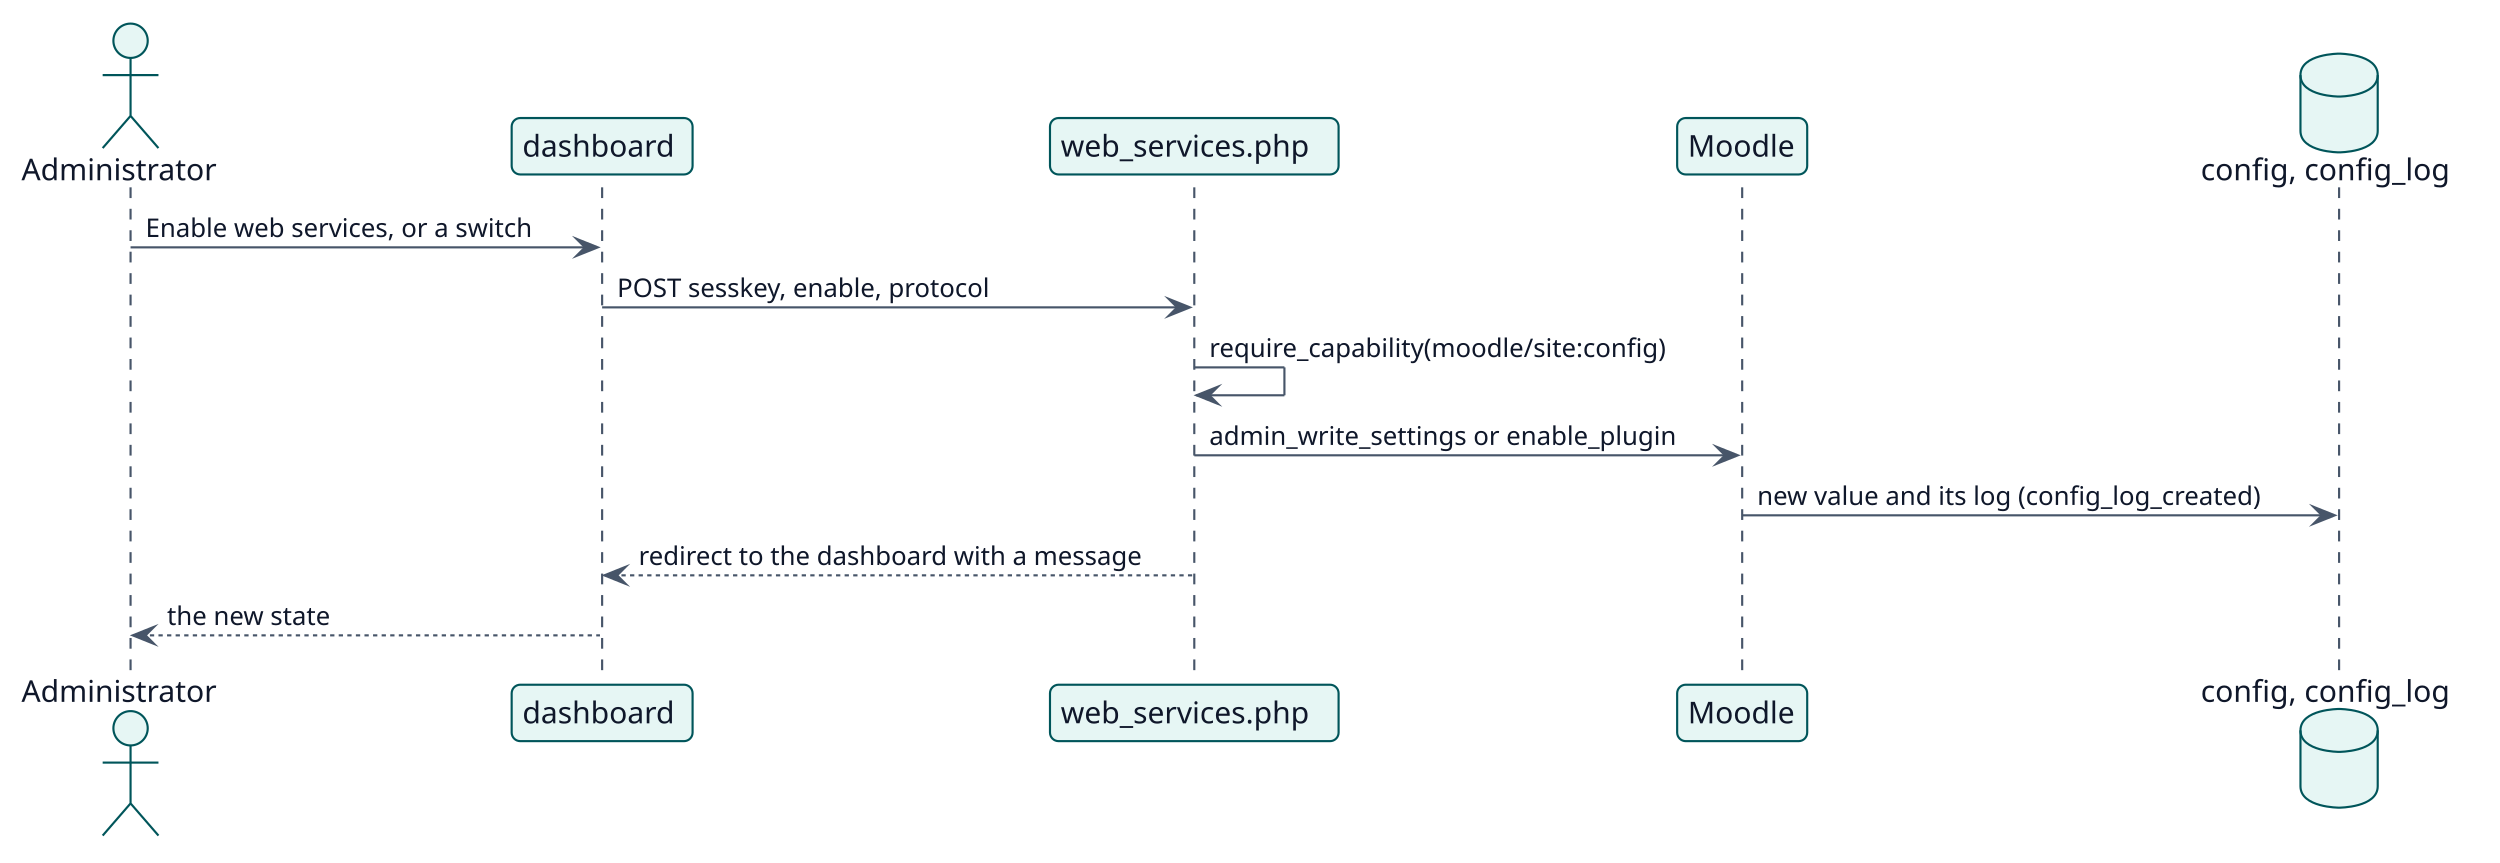
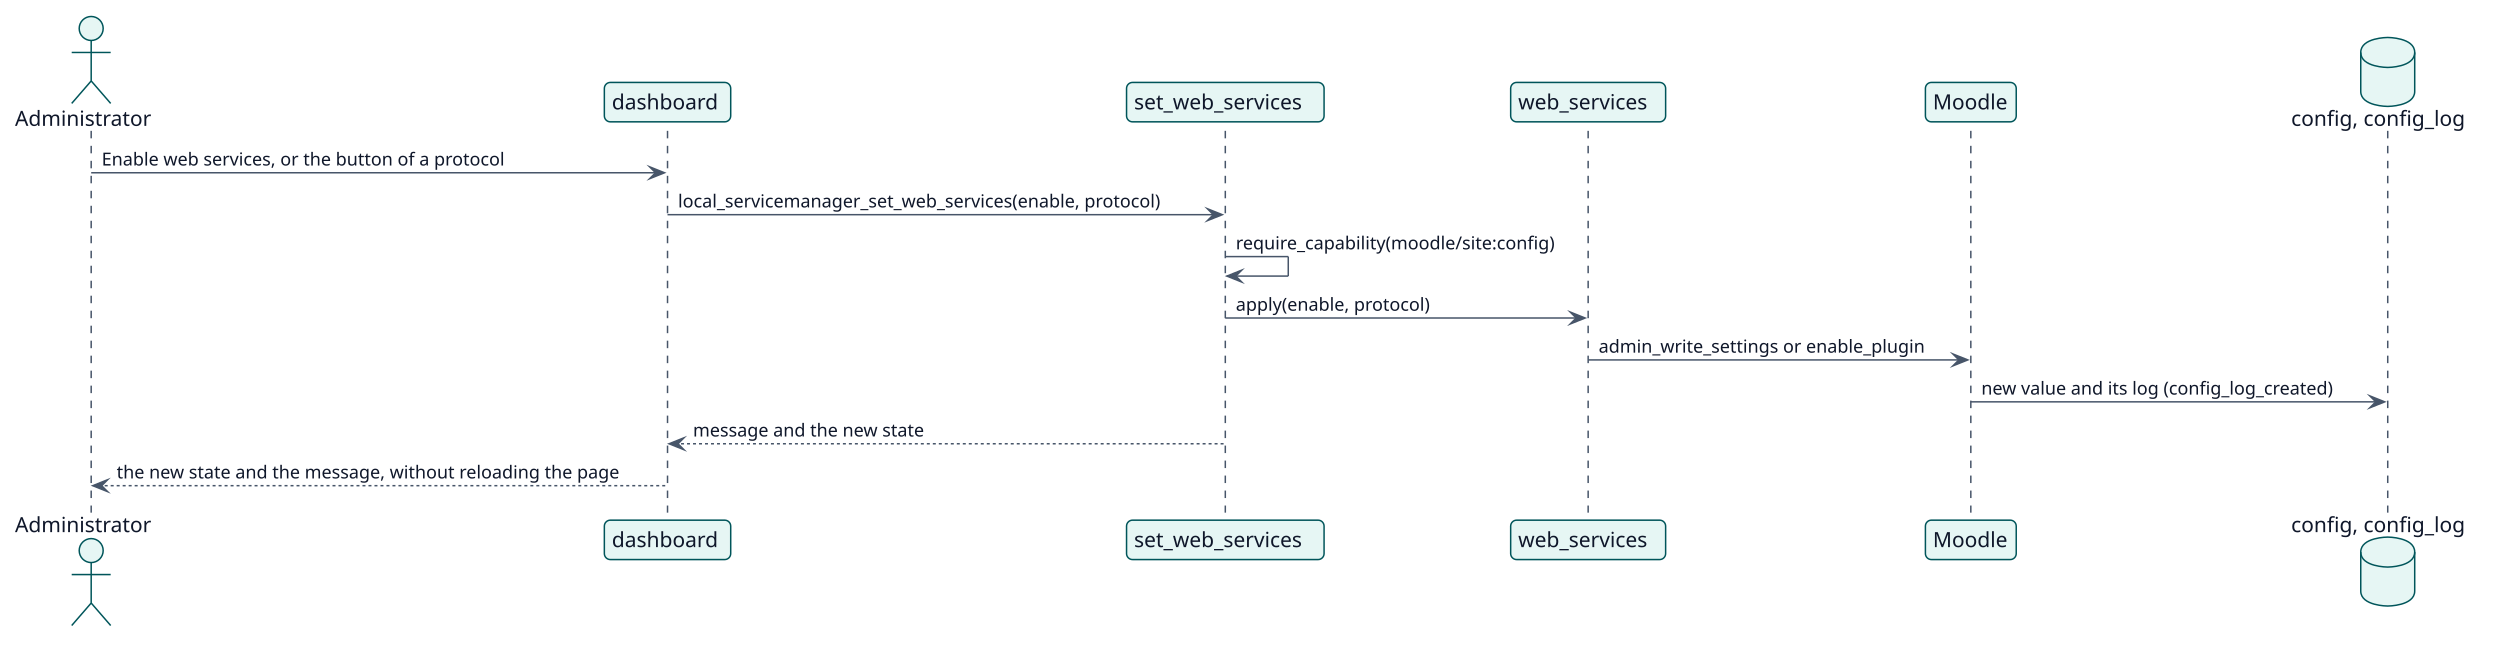
- <svg xmlns="http://www.w3.org/2000/svg" version="1.1" data-diagram-type="SEQUENCE" style="width:1165px;height:402px;background:#FFFFFF;" width="1165px" height="402px" viewBox="0 0 1165 402" zoomAndPan="magnify" preserveAspectRatio="none" contentStyleType="text/css">
+ <svg xmlns="http://www.w3.org/2000/svg" version="1.1" data-diagram-type="SEQUENCE" style="width:1668px;height:430px;background:#FFFFFF;" width="1668px" height="430px" viewBox="0 0 1668 430" zoomAndPan="magnify" preserveAspectRatio="none" contentStyleType="text/css">
  <defs />
  <g font-family="sans-serif" lengthAdjust="spacing">
    <g class="participant-lifeline" data-qualified-name="actor" data-entity-uid="part1" id="part1-lifeline" data-source-line="108">
      <g>
-         <rect x="57.341" y="87.297" width="8" height="226.781" fill="#000" fill-opacity="0" />
-         <line x1="60.841" y1="87.297" x2="60.841" y2="314.078" style="stroke:#475569;stroke-width:1;stroke-dasharray:5,5;" />
+         <rect x="57.341" y="87.297" width="8" height="254.75" fill="#000" fill-opacity="0" />
+         <line x1="60.841" y1="87.297" x2="60.841" y2="342.047" style="stroke:#475569;stroke-width:1;stroke-dasharray:5,5;" />
      </g>
    </g>
    <g class="participant-lifeline" data-qualified-name="dashboard" data-entity-uid="part2" id="part2-lifeline" data-source-line="109">
      <g>
-         <rect x="277.091" y="87.297" width="8" height="226.781" fill="#000" fill-opacity="0" />
-         <line x1="280.591" y1="87.297" x2="280.591" y2="314.078" style="stroke:#475569;stroke-width:1;stroke-dasharray:5,5;" />
+         <rect x="441.875" y="87.297" width="8" height="254.75" fill="#000" fill-opacity="0" />
+         <line x1="445.375" y1="87.297" x2="445.375" y2="342.047" style="stroke:#475569;stroke-width:1;stroke-dasharray:5,5;" />
      </g>
    </g>
-     <g class="participant-lifeline" data-qualified-name="page" data-entity-uid="part3" id="part3-lifeline" data-source-line="110">
+     <g class="participant-lifeline" data-qualified-name="service" data-entity-uid="part3" id="part3-lifeline" data-source-line="110">
      <g>
-         <rect x="553.039" y="87.297" width="8" height="226.781" fill="#000" fill-opacity="0" />
-         <line x1="556.539" y1="87.297" x2="556.539" y2="314.078" style="stroke:#475569;stroke-width:1;stroke-dasharray:5,5;" />
+         <rect x="814.027" y="87.297" width="8" height="254.75" fill="#000" fill-opacity="0" />
+         <line x1="817.527" y1="87.297" x2="817.527" y2="342.047" style="stroke:#475569;stroke-width:1;stroke-dasharray:5,5;" />
      </g>
    </g>
-     <g class="participant-lifeline" data-qualified-name="moodle" data-entity-uid="part4" id="part4-lifeline" data-source-line="111">
+     <g class="participant-lifeline" data-qualified-name="apply" data-entity-uid="part4" id="part4-lifeline" data-source-line="111">
      <g>
-         <rect x="808.355" y="87.297" width="8" height="226.781" fill="#000" fill-opacity="0" />
-         <line x1="811.855" y1="87.297" x2="811.855" y2="314.078" style="stroke:#475569;stroke-width:1;stroke-dasharray:5,5;" />
+         <rect x="1056.115" y="87.297" width="8" height="254.75" fill="#000" fill-opacity="0" />
+         <line x1="1059.615" y1="87.297" x2="1059.615" y2="342.047" style="stroke:#475569;stroke-width:1;stroke-dasharray:5,5;" />
      </g>
    </g>
-     <g class="participant-lifeline" data-qualified-name="config" data-entity-uid="part5" id="part5-lifeline" data-source-line="112">
+     <g class="participant-lifeline" data-qualified-name="moodle" data-entity-uid="part5" id="part5-lifeline" data-source-line="112">
      <g>
-         <rect x="1086.517" y="87.297" width="8" height="226.781" fill="#000" fill-opacity="0" />
-         <line x1="1090.017" y1="87.297" x2="1090.017" y2="314.078" style="stroke:#475569;stroke-width:1;stroke-dasharray:5,5;" />
+         <rect x="1311.431" y="87.297" width="8" height="254.75" fill="#000" fill-opacity="0" />
+         <line x1="1314.931" y1="87.297" x2="1314.931" y2="342.047" style="stroke:#475569;stroke-width:1;stroke-dasharray:5,5;" />
+       </g>
+     </g>
+     <g class="participant-lifeline" data-qualified-name="config" data-entity-uid="part6" id="part6-lifeline" data-source-line="113">
+       <g>
+         <rect x="1589.593" y="87.297" width="8" height="254.75" fill="#000" fill-opacity="0" />
+         <line x1="1593.093" y1="87.297" x2="1593.093" y2="342.047" style="stroke:#475569;stroke-width:1;stroke-dasharray:5,5;" />
      </g>
    </g>
    <g class="participant participant-head" data-qualified-name="actor" data-entity-uid="part1" id="part1-head" data-source-line="108">
      <text x="10" y="83.995" fill="#0F172A" font-size="14" textLength="95.683" font-family="IBM Plex Sans">Administrator</text>
      <ellipse cx="60.841" cy="19" rx="8" ry="8" fill="#E6F6F4" style="stroke:#00555A;stroke-width:1;" />
      <path d="M60.841,27 L60.841,54 M47.841,35 L73.841,35 M60.841,54 L47.841,69 M60.841,54 L73.841,69" style="stroke:#00555A;stroke-width:1;" fill="none" />
    </g>
    <g class="participant participant-head" data-qualified-name="dashboard" data-entity-uid="part2" id="part2-head" data-source-line="109">
-       <rect x="238.438" y="55" width="84.307" height="26.297" fill="#E6F6F4" style="stroke:#00555A;stroke-width:1;" rx="4" ry="4" />
-       <text x="243.438" y="72.995" fill="#0F172A" font-size="14" textLength="74.307" font-family="IBM Plex Sans">dashboard</text>
+       <rect x="403.221" y="55" width="84.307" height="26.297" fill="#E6F6F4" style="stroke:#00555A;stroke-width:1;" rx="4" ry="4" />
+       <text x="408.221" y="72.995" fill="#0F172A" font-size="14" textLength="74.307" font-family="IBM Plex Sans">dashboard</text>
    </g>
-     <g class="participant participant-head" data-qualified-name="page" data-entity-uid="part3" id="part3-head" data-source-line="110">
-       <rect x="489.294" y="55" width="134.489" height="26.297" fill="#E6F6F4" style="stroke:#00555A;stroke-width:1;" rx="4" ry="4" />
-       <text x="494.294" y="72.995" fill="#0F172A" font-size="14" textLength="124.489" font-family="IBM Plex Sans">web_services.php</text>
+     <g class="participant participant-head" data-qualified-name="service" data-entity-uid="part3" id="part3-head" data-source-line="110">
+       <rect x="751.632" y="55" width="131.789" height="26.297" fill="#E6F6F4" style="stroke:#00555A;stroke-width:1;" rx="4" ry="4" />
+       <text x="756.632" y="72.995" fill="#0F172A" font-size="14" textLength="121.789" font-family="IBM Plex Sans">set_web_services</text>
    </g>
-     <g class="participant participant-head" data-qualified-name="moodle" data-entity-uid="part4" id="part4-head" data-source-line="111">
-       <rect x="781.555" y="55" width="60.6" height="26.297" fill="#E6F6F4" style="stroke:#00555A;stroke-width:1;" rx="4" ry="4" />
-       <text x="786.555" y="72.995" fill="#0F172A" font-size="14" textLength="50.6" font-family="IBM Plex Sans">Moodle</text>
+     <g class="participant participant-head" data-qualified-name="apply" data-entity-uid="part4" id="part4-head" data-source-line="111">
+       <rect x="1007.918" y="55" width="103.393" height="26.297" fill="#E6F6F4" style="stroke:#00555A;stroke-width:1;" rx="4" ry="4" />
+       <text x="1012.918" y="72.995" fill="#0F172A" font-size="14" textLength="93.393" font-family="IBM Plex Sans">web_services</text>
    </g>
-     <g class="participant participant-head" data-qualified-name="config" data-entity-uid="part5" id="part5-head" data-source-line="112">
-       <text x="1025.555" y="83.995" fill="#0F172A" font-size="14" textLength="122.924" font-family="IBM Plex Sans">config, config_log</text>
-       <path d="M1072.017,35 C1072.017,25 1090.017,25 1090.017,25 C1090.017,25 1108.017,25 1108.017,35 L1108.017,61 C1108.017,71 1090.017,71 1090.017,71 C1090.017,71 1072.017,71 1072.017,61 L1072.017,35" style="stroke:#00555A;stroke-width:1;" fill="#E6F6F4" />
-       <path d="M1072.017,35 C1072.017,45 1090.017,45 1090.017,45 C1090.017,45 1108.017,45 1108.017,35" style="stroke:#00555A;stroke-width:1;" fill="none" />
+     <g class="participant participant-head" data-qualified-name="moodle" data-entity-uid="part5" id="part5-head" data-source-line="112">
+       <rect x="1284.631" y="55" width="60.6" height="26.297" fill="#E6F6F4" style="stroke:#00555A;stroke-width:1;" rx="4" ry="4" />
+       <text x="1289.631" y="72.995" fill="#0F172A" font-size="14" textLength="50.6" font-family="IBM Plex Sans">Moodle</text>
+     </g>
+     <g class="participant participant-head" data-qualified-name="config" data-entity-uid="part6" id="part6-head" data-source-line="113">
+       <text x="1528.631" y="83.995" fill="#0F172A" font-size="14" textLength="122.924" font-family="IBM Plex Sans">config, config_log</text>
+       <path d="M1575.093,35 C1575.093,25 1593.093,25 1593.093,25 C1593.093,25 1611.093,25 1611.093,35 L1611.093,61 C1611.093,71 1593.093,71 1593.093,71 C1593.093,71 1575.093,71 1575.093,61 L1575.093,35" style="stroke:#00555A;stroke-width:1;" fill="#E6F6F4" />
+       <path d="M1575.093,35 C1575.093,45 1593.093,45 1593.093,45 C1593.093,45 1611.093,45 1611.093,35" style="stroke:#00555A;stroke-width:1;" fill="none" />
    </g>
    <g class="participant participant-tail" data-qualified-name="actor" data-entity-uid="part1" id="part1-tail" data-source-line="108">
-       <text x="10" y="327.073" fill="#0F172A" font-size="14" textLength="95.683" font-family="IBM Plex Sans">Administrator</text>
-       <ellipse cx="60.841" cy="339.375" rx="8" ry="8" fill="#E6F6F4" style="stroke:#00555A;stroke-width:1;" />
-       <path d="M60.841,347.375 L60.841,374.375 M47.841,355.375 L73.841,355.375 M60.841,374.375 L47.841,389.375 M60.841,374.375 L73.841,389.375" style="stroke:#00555A;stroke-width:1;" fill="none" />
+       <text x="10" y="355.042" fill="#0F172A" font-size="14" textLength="95.683" font-family="IBM Plex Sans">Administrator</text>
+       <ellipse cx="60.841" cy="367.344" rx="8" ry="8" fill="#E6F6F4" style="stroke:#00555A;stroke-width:1;" />
+       <path d="M60.841,375.344 L60.841,402.344 M47.841,383.344 L73.841,383.344 M60.841,402.344 L47.841,417.344 M60.841,402.344 L73.841,417.344" style="stroke:#00555A;stroke-width:1;" fill="none" />
    </g>
    <g class="participant participant-tail" data-qualified-name="dashboard" data-entity-uid="part2" id="part2-tail" data-source-line="109">
-       <rect x="238.438" y="319.078" width="84.307" height="26.297" fill="#E6F6F4" style="stroke:#00555A;stroke-width:1;" rx="4" ry="4" />
-       <text x="243.438" y="337.073" fill="#0F172A" font-size="14" textLength="74.307" font-family="IBM Plex Sans">dashboard</text>
+       <rect x="403.221" y="347.047" width="84.307" height="26.297" fill="#E6F6F4" style="stroke:#00555A;stroke-width:1;" rx="4" ry="4" />
+       <text x="408.221" y="365.042" fill="#0F172A" font-size="14" textLength="74.307" font-family="IBM Plex Sans">dashboard</text>
    </g>
-     <g class="participant participant-tail" data-qualified-name="page" data-entity-uid="part3" id="part3-tail" data-source-line="110">
-       <rect x="489.294" y="319.078" width="134.489" height="26.297" fill="#E6F6F4" style="stroke:#00555A;stroke-width:1;" rx="4" ry="4" />
-       <text x="494.294" y="337.073" fill="#0F172A" font-size="14" textLength="124.489" font-family="IBM Plex Sans">web_services.php</text>
+     <g class="participant participant-tail" data-qualified-name="service" data-entity-uid="part3" id="part3-tail" data-source-line="110">
+       <rect x="751.632" y="347.047" width="131.789" height="26.297" fill="#E6F6F4" style="stroke:#00555A;stroke-width:1;" rx="4" ry="4" />
+       <text x="756.632" y="365.042" fill="#0F172A" font-size="14" textLength="121.789" font-family="IBM Plex Sans">set_web_services</text>
    </g>
-     <g class="participant participant-tail" data-qualified-name="moodle" data-entity-uid="part4" id="part4-tail" data-source-line="111">
-       <rect x="781.555" y="319.078" width="60.6" height="26.297" fill="#E6F6F4" style="stroke:#00555A;stroke-width:1;" rx="4" ry="4" />
-       <text x="786.555" y="337.073" fill="#0F172A" font-size="14" textLength="50.6" font-family="IBM Plex Sans">Moodle</text>
+     <g class="participant participant-tail" data-qualified-name="apply" data-entity-uid="part4" id="part4-tail" data-source-line="111">
+       <rect x="1007.918" y="347.047" width="103.393" height="26.297" fill="#E6F6F4" style="stroke:#00555A;stroke-width:1;" rx="4" ry="4" />
+       <text x="1012.918" y="365.042" fill="#0F172A" font-size="14" textLength="93.393" font-family="IBM Plex Sans">web_services</text>
    </g>
-     <g class="participant participant-tail" data-qualified-name="config" data-entity-uid="part5" id="part5-tail" data-source-line="112">
-       <text x="1025.555" y="327.073" fill="#0F172A" font-size="14" textLength="122.924" font-family="IBM Plex Sans">config, config_log</text>
-       <path d="M1072.017,340.375 C1072.017,330.375 1090.017,330.375 1090.017,330.375 C1090.017,330.375 1108.017,330.375 1108.017,340.375 L1108.017,366.375 C1108.017,376.375 1090.017,376.375 1090.017,376.375 C1090.017,376.375 1072.017,376.375 1072.017,366.375 L1072.017,340.375" style="stroke:#00555A;stroke-width:1;" fill="#E6F6F4" />
-       <path d="M1072.017,340.375 C1072.017,350.375 1090.017,350.375 1090.017,350.375 C1090.017,350.375 1108.017,350.375 1108.017,340.375" style="stroke:#00555A;stroke-width:1;" fill="none" />
+     <g class="participant participant-tail" data-qualified-name="moodle" data-entity-uid="part5" id="part5-tail" data-source-line="112">
+       <rect x="1284.631" y="347.047" width="60.6" height="26.297" fill="#E6F6F4" style="stroke:#00555A;stroke-width:1;" rx="4" ry="4" />
+       <text x="1289.631" y="365.042" fill="#0F172A" font-size="14" textLength="50.6" font-family="IBM Plex Sans">Moodle</text>
    </g>
-     <g class="message" data-entity-1="part1" data-entity-2="part2" id="msg1" data-source-line="114">
-       <polygon points="268.591,111.266,278.591,115.266,268.591,119.266,272.591,115.266" fill="#475569" style="stroke:#475569;stroke-width:1;stroke-linejoin:miter;stroke-miterlimit:10;" />
-       <line x1="60.841" y1="115.266" x2="274.591" y2="115.266" style="stroke:#475569;stroke-width:1;" />
-       <text x="67.841" y="110.436" fill="#0F172A" font-size="12" textLength="195.75" font-family="IBM Plex Sans">Enable web services, or a switch</text>
+     <g class="participant participant-tail" data-qualified-name="config" data-entity-uid="part6" id="part6-tail" data-source-line="113">
+       <text x="1528.631" y="355.042" fill="#0F172A" font-size="14" textLength="122.924" font-family="IBM Plex Sans">config, config_log</text>
+       <path d="M1575.093,368.344 C1575.093,358.344 1593.093,358.344 1593.093,358.344 C1593.093,358.344 1611.093,358.344 1611.093,368.344 L1611.093,394.344 C1611.093,404.344 1593.093,404.344 1593.093,404.344 C1593.093,404.344 1575.093,404.344 1575.093,394.344 L1575.093,368.344" style="stroke:#00555A;stroke-width:1;" fill="#E6F6F4" />
+       <path d="M1575.093,368.344 C1575.093,378.344 1593.093,378.344 1593.093,378.344 C1593.093,378.344 1611.093,378.344 1611.093,368.344" style="stroke:#00555A;stroke-width:1;" fill="none" />
    </g>
-     <g class="message" data-entity-1="part2" data-entity-2="part3" id="msg2" data-source-line="115">
-       <polygon points="544.539,139.234,554.539,143.234,544.539,147.234,548.539,143.234" fill="#475569" style="stroke:#475569;stroke-width:1;stroke-linejoin:miter;stroke-miterlimit:10;" />
-       <line x1="280.591" y1="143.234" x2="550.539" y2="143.234" style="stroke:#475569;stroke-width:1;" />
-       <text x="287.591" y="138.404" fill="#0F172A" font-size="12" textLength="188.162" font-family="IBM Plex Sans">POST sesskey, enable, protocol</text>
+     <g class="message" data-entity-1="part1" data-entity-2="part2" id="msg1" data-source-line="115">
+       <polygon points="433.375,111.266,443.375,115.266,433.375,119.266,437.375,115.266" fill="#475569" style="stroke:#475569;stroke-width:1;stroke-linejoin:miter;stroke-miterlimit:10;" />
+       <line x1="60.841" y1="115.266" x2="439.375" y2="115.266" style="stroke:#475569;stroke-width:1;" />
+       <text x="67.841" y="110.436" fill="#0F172A" font-size="12" textLength="288.938" font-family="IBM Plex Sans">Enable web services, or the button of a protocol</text>
    </g>
-     <g class="message" data-entity-1="part3" data-entity-2="part3" id="msg3" data-source-line="116">
-       <line x1="556.539" y1="171.203" x2="598.539" y2="171.203" style="stroke:#475569;stroke-width:1;" />
-       <line x1="598.539" y1="171.203" x2="598.539" y2="184.203" style="stroke:#475569;stroke-width:1;" />
-       <line x1="557.539" y1="184.203" x2="598.539" y2="184.203" style="stroke:#475569;stroke-width:1;" />
-       <polygon points="567.539,180.203,557.539,184.203,567.539,188.203,563.539,184.203" fill="#475569" style="stroke:#475569;stroke-width:1;stroke-linejoin:miter;stroke-miterlimit:10;" />
-       <text x="563.539" y="166.373" fill="#0F172A" font-size="12" textLength="228.088" font-family="IBM Plex Sans">require_capability(moodle/site:config)</text>
+     <g class="message" data-entity-1="part2" data-entity-2="part3" id="msg2" data-source-line="116">
+       <polygon points="805.527,139.234,815.527,143.234,805.527,147.234,809.527,143.234" fill="#475569" style="stroke:#475569;stroke-width:1;stroke-linejoin:miter;stroke-miterlimit:10;" />
+       <line x1="445.375" y1="143.234" x2="811.527" y2="143.234" style="stroke:#475569;stroke-width:1;" />
+       <text x="452.375" y="138.404" fill="#0F172A" font-size="12" textLength="348.152" font-family="IBM Plex Sans">local_servicemanager_set_web_services(enable, protocol)</text>
    </g>
-     <g class="message" data-entity-1="part3" data-entity-2="part4" id="msg4" data-source-line="117">
-       <polygon points="799.855,208.172,809.855,212.172,799.855,216.172,803.855,212.172" fill="#475569" style="stroke:#475569;stroke-width:1;stroke-linejoin:miter;stroke-miterlimit:10;" />
-       <line x1="556.539" y1="212.172" x2="805.855" y2="212.172" style="stroke:#475569;stroke-width:1;" />
-       <text x="563.539" y="207.342" fill="#0F172A" font-size="12" textLength="231.316" font-family="IBM Plex Sans">admin_write_settings or enable_plugin</text>
+     <g class="message" data-entity-1="part3" data-entity-2="part3" id="msg3" data-source-line="117">
+       <line x1="817.527" y1="171.203" x2="859.527" y2="171.203" style="stroke:#475569;stroke-width:1;" />
+       <line x1="859.527" y1="171.203" x2="859.527" y2="184.203" style="stroke:#475569;stroke-width:1;" />
+       <line x1="818.527" y1="184.203" x2="859.527" y2="184.203" style="stroke:#475569;stroke-width:1;" />
+       <polygon points="828.527,180.203,818.527,184.203,828.527,188.203,824.527,184.203" fill="#475569" style="stroke:#475569;stroke-width:1;stroke-linejoin:miter;stroke-miterlimit:10;" />
+       <text x="824.527" y="166.373" fill="#0F172A" font-size="12" textLength="228.088" font-family="IBM Plex Sans">require_capability(moodle/site:config)</text>
    </g>
-     <g class="message" data-entity-1="part4" data-entity-2="part5" id="msg5" data-source-line="118">
-       <polygon points="1078.017,236.141,1088.017,240.141,1078.017,244.141,1082.017,240.141" fill="#475569" style="stroke:#475569;stroke-width:1;stroke-linejoin:miter;stroke-miterlimit:10;" />
-       <line x1="811.855" y1="240.141" x2="1084.017" y2="240.141" style="stroke:#475569;stroke-width:1;" />
-       <text x="818.855" y="235.311" fill="#0F172A" font-size="12" textLength="254.162" font-family="IBM Plex Sans">new value and its log (config_log_created)</text>
+     <g class="message" data-entity-1="part3" data-entity-2="part4" id="msg4" data-source-line="118">
+       <polygon points="1047.615,208.172,1057.615,212.172,1047.615,216.172,1051.615,212.172" fill="#475569" style="stroke:#475569;stroke-width:1;stroke-linejoin:miter;stroke-miterlimit:10;" />
+       <line x1="817.527" y1="212.172" x2="1053.615" y2="212.172" style="stroke:#475569;stroke-width:1;" />
+       <text x="824.527" y="207.342" fill="#0F172A" font-size="12" textLength="139.904" font-family="IBM Plex Sans">apply(enable, protocol)</text>
    </g>
-     <g class="message" data-entity-1="part3" data-entity-2="part2" id="msg6" data-source-line="119">
-       <polygon points="291.591,264.109,281.591,268.109,291.591,272.109,287.591,268.109" fill="#475569" style="stroke:#475569;stroke-width:1;stroke-linejoin:miter;stroke-miterlimit:10;" />
-       <line x1="285.591" y1="268.109" x2="555.539" y2="268.109" style="stroke:#475569;stroke-width:1;stroke-dasharray:2,2;" />
-       <text x="297.591" y="263.279" fill="#0F172A" font-size="12" textLength="251.947" font-family="IBM Plex Sans">redirect to the dashboard with a message</text>
+     <g class="message" data-entity-1="part4" data-entity-2="part5" id="msg5" data-source-line="119">
+       <polygon points="1302.931,236.141,1312.931,240.141,1302.931,244.141,1306.931,240.141" fill="#475569" style="stroke:#475569;stroke-width:1;stroke-linejoin:miter;stroke-miterlimit:10;" />
+       <line x1="1059.615" y1="240.141" x2="1308.931" y2="240.141" style="stroke:#475569;stroke-width:1;" />
+       <text x="1066.615" y="235.311" fill="#0F172A" font-size="12" textLength="231.316" font-family="IBM Plex Sans">admin_write_settings or enable_plugin</text>
    </g>
-     <g class="message" data-entity-1="part2" data-entity-2="part1" id="msg7" data-source-line="120">
-       <polygon points="71.841,292.078,61.841,296.078,71.841,300.078,67.841,296.078" fill="#475569" style="stroke:#475569;stroke-width:1;stroke-linejoin:miter;stroke-miterlimit:10;" />
-       <line x1="65.841" y1="296.078" x2="279.591" y2="296.078" style="stroke:#475569;stroke-width:1;stroke-dasharray:2,2;" />
-       <text x="77.841" y="291.248" fill="#0F172A" font-size="12" textLength="82.523" font-family="IBM Plex Sans">the new state</text>
+     <g class="message" data-entity-1="part5" data-entity-2="part6" id="msg6" data-source-line="120">
+       <polygon points="1581.093,264.109,1591.093,268.109,1581.093,272.109,1585.093,268.109" fill="#475569" style="stroke:#475569;stroke-width:1;stroke-linejoin:miter;stroke-miterlimit:10;" />
+       <line x1="1314.931" y1="268.109" x2="1587.093" y2="268.109" style="stroke:#475569;stroke-width:1;" />
+       <text x="1321.931" y="263.279" fill="#0F172A" font-size="12" textLength="254.162" font-family="IBM Plex Sans">new value and its log (config_log_created)</text>
+     </g>
+     <g class="message" data-entity-1="part3" data-entity-2="part2" id="msg7" data-source-line="121">
+       <polygon points="456.375,292.078,446.375,296.078,456.375,300.078,452.375,296.078" fill="#475569" style="stroke:#475569;stroke-width:1;stroke-linejoin:miter;stroke-miterlimit:10;" />
+       <line x1="450.375" y1="296.078" x2="816.527" y2="296.078" style="stroke:#475569;stroke-width:1;stroke-dasharray:2,2;" />
+       <text x="462.375" y="291.248" fill="#0F172A" font-size="12" textLength="166.658" font-family="IBM Plex Sans">message and the new state</text>
+     </g>
+     <g class="message" data-entity-1="part2" data-entity-2="part1" id="msg8" data-source-line="122">
+       <polygon points="71.841,320.047,61.841,324.047,71.841,328.047,67.841,324.047" fill="#475569" style="stroke:#475569;stroke-width:1;stroke-linejoin:miter;stroke-miterlimit:10;" />
+       <line x1="65.841" y1="324.047" x2="444.375" y2="324.047" style="stroke:#475569;stroke-width:1;stroke-dasharray:2,2;" />
+       <text x="77.841" y="319.217" fill="#0F172A" font-size="12" textLength="360.533" font-family="IBM Plex Sans">the new state and the message, without reloading the page</text>
    </g>
  </g>
</svg>
